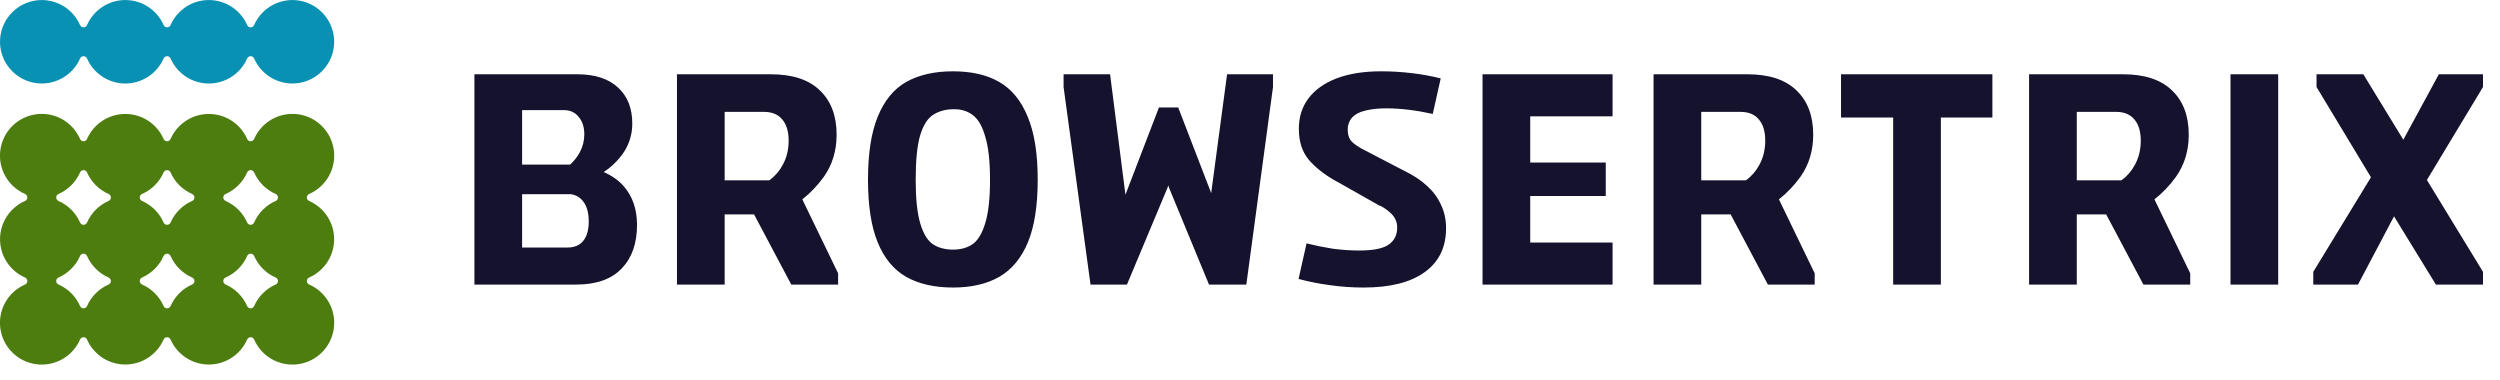
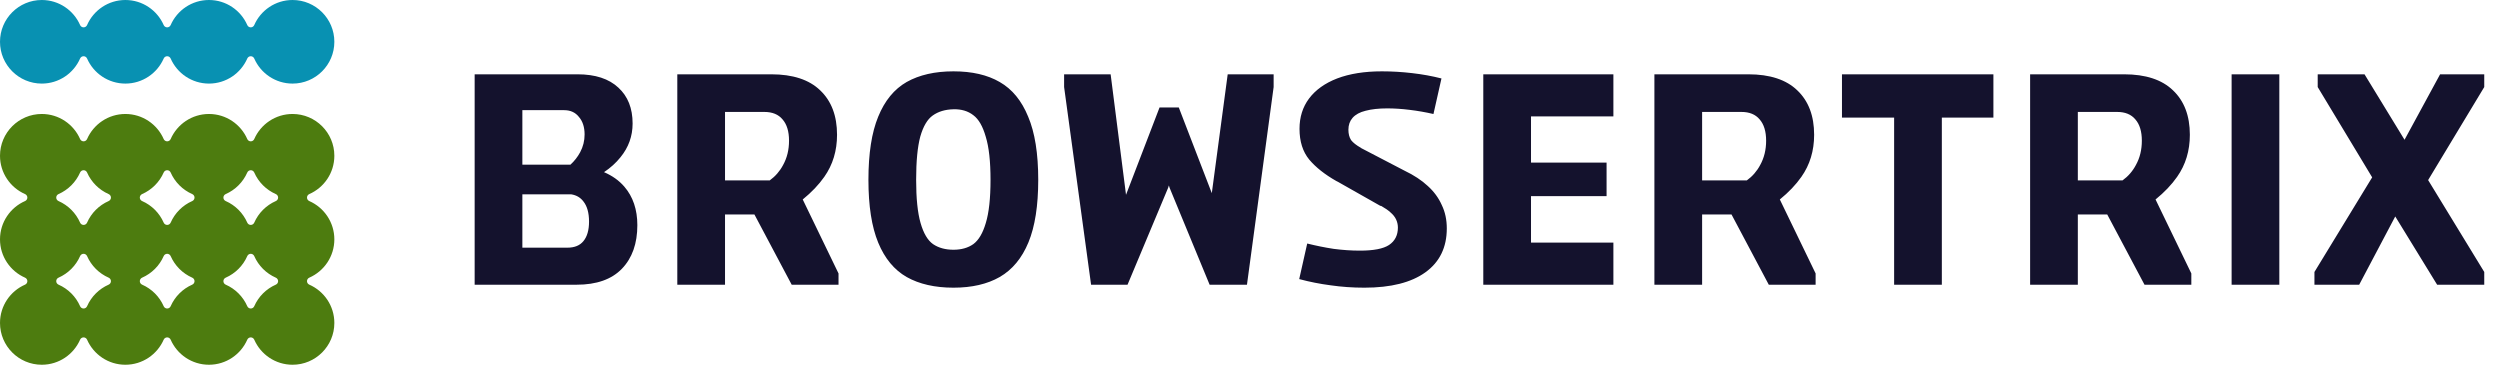
- <svg xmlns="http://www.w3.org/2000/svg" xml:space="preserve" style="fill-rule:evenodd;clip-rule:evenodd;stroke-linejoin:round;stroke-miterlimit:2" viewBox="0 0 158 24">
+ <svg xmlns="http://www.w3.org/2000/svg" xml:space="preserve" style="fill-rule:evenodd;clip-rule:evenodd;stroke-linejoin:round;stroke-miterlimit:2" viewBox="0 0 658 96">
  <clipPath id="a">
-     <path d="M0 0h157.734v23.04H0z" />
+     <path d="M0 0h657.227v96H0z" />
  </clipPath>
  <g clip-path="url(#a)">
-     <path d="M36.422 17.985h-6.439V4.694h6.496q1.685 0 2.583.842.898.824.898 2.265a3.27 3.27 0 0 1-.767 2.134 4.5 4.5 0 0 1-1.039.939q.785.338 1.282.915.824.954.824 2.433 0 1.741-.973 2.752-.974 1.011-2.865 1.011M32.997 6.959v3.444h3.035q.38-.346.615-.786.28-.524.281-1.123 0-.693-.356-1.105-.336-.43-.936-.43zm0 5.316v3.37h2.845q.674 0 1.011-.412.356-.43.356-1.235 0-.825-.356-1.273a1.15 1.15 0 0 0-.773-.45zm12.801 1.273v4.437h-3.014V4.694h5.934q2.041 0 3.089 1.011 1.067 1.011 1.067 2.808 0 1.516-.805 2.658a7.1 7.1 0 0 1-1.362 1.429l2.261 4.674v.711H50.01l-2.354-4.437zm0-6.477v4.324h2.825q.535-.388.844-.973.375-.674.375-1.535 0-.88-.412-1.348-.393-.468-1.142-.468zm25.426 10.914h-2.303L67.218 5.499v-.805h2.939l.971 7.612 2.118-5.516h1.216l2.085 5.411 1.004-7.507h2.902v.805l-1.685 12.486h-2.359l-2.527-6.122-.047-.15-.047.15zm30.691 0h-8.219V4.694h8.219v2.658H96.71v2.92h4.774v2.116H96.71v2.939h5.205zm5.604-4.437v4.437h-3.014V4.694h5.934q2.041 0 3.089 1.011 1.067 1.011 1.067 2.808 0 1.516-.805 2.658a7.1 7.1 0 0 1-1.362 1.429l2.261 4.674v.711h-2.958l-2.354-4.437zm0-6.477v4.324h2.825q.535-.388.844-.973.375-.674.375-1.535 0-.88-.412-1.348-.393-.468-1.142-.468zm12.129.356h-3.295V4.694h9.566v2.733h-3.257v10.558h-3.014zm11.604 6.121v4.437h-3.014V4.694h5.935q2.04 0 3.089 1.011 1.067 1.011 1.067 2.808 0 1.516-.805 2.658a7.1 7.1 0 0 1-1.363 1.429l2.261 4.674v.711h-2.958l-2.354-4.437zm0-6.477v4.324h2.825q.535-.388.845-.973.374-.674.374-1.535 0-.88-.412-1.348-.393-.468-1.142-.468zm20.051 6.602-2.278 4.312h-2.826v-.805l3.646-5.977-3.44-5.704v-.805h2.957l2.528 4.136 2.246-4.136h2.789v.805l-3.545 5.876 3.545 5.805v.805h-2.976zm-91.074 4.499q-1.76 0-2.957-.674-1.18-.674-1.797-2.171-.618-1.498-.618-3.969 0-2.49.618-3.987.617-1.516 1.797-2.191 1.197-.673 2.957-.673t2.921.673q1.179.675 1.797 2.191.636 1.497.636 3.987 0 2.453-.617 3.95-.618 1.497-1.816 2.19-1.18.674-2.921.674m0-2.396q.75 0 1.255-.356.505-.373.786-1.329.3-.973.299-2.733 0-1.741-.299-2.714-.28-.992-.786-1.367-.505-.393-1.255-.374-.786.018-1.31.393-.505.356-.786 1.329-.262.973-.262 2.733t.281 2.733.786 1.329q.524.356 1.291.356m25.958 2.396q-1.105 0-2.134-.15a15 15 0 0 1-1.984-.393l.505-2.246q.824.205 1.666.337.861.112 1.666.112 1.292 0 1.835-.356.561-.373.561-1.104 0-.262-.112-.505a1.3 1.3 0 0 0-.356-.45 3 3 0 0 0-.561-.393q-.019-.018-.038-.019h-.037l-2.546-1.441a1 1 0 0 0-.131-.075.5.5 0 0 0-.112-.056q-1.086-.618-1.704-1.348-.618-.749-.618-1.947 0-1.104.599-1.909.618-.824 1.779-1.273 1.179-.45 2.827-.449.954 0 1.909.112.974.112 1.853.337l-.505 2.246a15 15 0 0 0-1.498-.262 12 12 0 0 0-1.422-.093q-.806 0-1.367.149-.542.131-.824.45a1.1 1.1 0 0 0-.262.748q0 .393.169.656.187.243.617.486.02 0 .019.019.019.018.038.019l2.695 1.404q.899.43 1.479.973.58.525.88 1.198.318.655.318 1.479 0 1.797-1.348 2.771-1.347.973-3.856.973m54.78-.187V4.694h3.014v13.291z" style="fill:#14122d" />
-     <path d="M19.536 12.26a.24.24 0 0 0 0 .44 2.642 2.642 0 0 1 0 4.84.24.24 0 0 0 0 .44 2.641 2.641 0 1 1-3.476 3.476.24.24 0 0 0-.44 0 2.642 2.642 0 0 1-4.84 0 .24.24 0 0 0-.44 0 2.642 2.642 0 0 1-4.84 0 .24.24 0 0 0-.44 0 2.641 2.641 0 1 1-3.476-3.476.24.24 0 0 0 0-.44 2.642 2.642 0 0 1 0-4.84.24.24 0 0 0 0-.44A2.641 2.641 0 1 1 5.06 8.784a.24.24 0 0 0 .44 0 2.642 2.642 0 0 1 4.84 0 .24.24 0 0 0 .44 0 2.642 2.642 0 0 1 4.84 0 .24.24 0 0 0 .44 0 2.641 2.641 0 1 1 3.476 3.476M5.5 10.896a.24.24 0 0 0-.44 0 2.65 2.65 0 0 1-1.364 1.364.24.24 0 0 0 0 .44 2.65 2.65 0 0 1 1.364 1.364.24.24 0 0 0 .44 0A2.65 2.65 0 0 1 6.864 12.7a.24.24 0 0 0 0-.44A2.65 2.65 0 0 1 5.5 10.896m10.56 5.28a.24.24 0 0 0-.44 0 2.65 2.65 0 0 1-1.364 1.364.24.24 0 0 0 0 .44 2.65 2.65 0 0 1 1.364 1.364.24.24 0 0 0 .44 0 2.65 2.65 0 0 1 1.364-1.364.24.24 0 0 0 0-.44 2.65 2.65 0 0 1-1.364-1.364m0-5.28a.24.24 0 0 0-.44 0 2.65 2.65 0 0 1-1.364 1.364.24.24 0 0 0 0 .44 2.65 2.65 0 0 1 1.364 1.364.24.24 0 0 0 .44 0 2.65 2.65 0 0 1 1.364-1.364.24.24 0 0 0 0-.44 2.65 2.65 0 0 1-1.364-1.364m-5.28 0a.24.24 0 0 0-.44 0 2.65 2.65 0 0 1-1.364 1.364.24.24 0 0 0 0 .44 2.65 2.65 0 0 1 1.364 1.364.24.24 0 0 0 .44 0 2.65 2.65 0 0 1 1.364-1.364.24.24 0 0 0 0-.44 2.65 2.65 0 0 1-1.364-1.364m-5.28 5.28a.24.24 0 0 0-.44 0 2.65 2.65 0 0 1-1.364 1.364.24.24 0 0 0 0 .44 2.65 2.65 0 0 1 1.364 1.364.24.24 0 0 0 .44 0 2.65 2.65 0 0 1 1.364-1.364.24.24 0 0 0 0-.44A2.65 2.65 0 0 1 5.5 16.176m5.28 0a.24.24 0 0 0-.44 0 2.65 2.65 0 0 1-1.364 1.364.24.24 0 0 0 0 .44 2.65 2.65 0 0 1 1.364 1.364.24.24 0 0 0 .44 0 2.65 2.65 0 0 1 1.364-1.364.24.24 0 0 0 0-.44 2.65 2.65 0 0 1-1.364-1.364" style="fill:#4d7c0f" />
-     <path d="M16.06 3.696a.24.24 0 0 0-.44 0 2.642 2.642 0 0 1-4.84 0 .24.24 0 0 0-.44 0 2.642 2.642 0 0 1-4.84 0 .24.24 0 0 0-.44 0A2.641 2.641 0 0 1 0 2.64a2.641 2.641 0 0 1 5.06-1.056.24.24 0 0 0 .44 0 2.642 2.642 0 0 1 4.84 0 .24.24 0 0 0 .44 0 2.642 2.642 0 0 1 4.84 0 .24.24 0 0 0 .44 0 2.641 2.641 0 0 1 5.06 1.056 2.641 2.641 0 0 1-5.06 1.056" style="fill:#0891b2" />
+     <path d="M151.76 74.937h-26.832v-55.38h27.066q7.02 0 10.764 3.51 3.744 3.432 3.744 9.438 0 4.992-3.198 8.892-1.764 2.206-4.327 3.912 3.268 1.407 5.341 3.81 3.432 3.978 3.432 10.14 0 7.254-4.056 11.466t-11.934 4.212m-14.274-45.942v14.352h12.648a12.3 12.3 0 0 0 2.562-3.276 9.76 9.76 0 0 0 1.17-4.68q0-2.886-1.482-4.602-1.404-1.794-3.9-1.794zm0 22.152v14.04h11.856q2.808 0 4.212-1.716 1.482-1.794 1.482-5.148 0-3.432-1.482-5.304-1.185-1.56-3.22-1.872zm53.339 5.304v18.486h-12.558v-55.38h24.726q8.502 0 12.87 4.212 4.446 4.212 4.446 11.7 0 6.318-3.354 11.076-2.181 3.115-5.676 5.955l9.42 19.473v2.964h-12.324l-9.809-18.486zm0-26.988v18.018h11.769a11.7 11.7 0 0 0 3.519-4.056q1.56-2.808 1.56-6.396 0-3.666-1.716-5.616-1.638-1.95-4.758-1.95zm105.941 45.474h-9.594l-7.098-52.026v-3.354h12.246l4.046 31.719 8.824-22.983h5.07l8.686 22.545 4.184-31.281h12.09v3.354l-7.02 52.026h-9.828l-10.53-25.506-.195-.626-.195.626zm127.878 0h-34.242v-55.38h34.242v11.076H402.96v12.168h19.89v8.814h-19.89v12.246h21.684zm23.352-18.486v18.486h-12.558v-55.38h24.726q8.502 0 12.87 4.212 4.446 4.212 4.446 11.7 0 6.318-3.354 11.076-2.181 3.115-5.676 5.955l9.42 19.473v2.964h-12.324l-9.809-18.486zm0-26.988v18.018h11.769a11.7 11.7 0 0 0 3.519-4.056q1.56-2.808 1.56-6.396 0-3.666-1.716-5.616-1.638-1.95-4.758-1.95zm50.538 1.482h-13.728V19.557h39.858v11.388h-13.572v43.992h-12.558zm48.351 25.506v18.486h-12.558v-55.38h24.726q8.502 0 12.87 4.212 4.446 4.212 4.446 11.7 0 6.318-3.354 11.076-2.181 3.115-5.676 5.955l9.42 19.473v2.964h-12.324l-9.809-18.486zm0-26.988v18.018h11.769a11.7 11.7 0 0 0 3.519-4.056q1.56-2.808 1.56-6.396 0-3.666-1.716-5.616-1.638-1.95-4.758-1.95zM630.43 56.97l-9.491 17.967h-11.778v-3.354l15.193-24.905-14.335-23.767v-3.354h12.324l10.531 17.233 9.359-17.233h11.622v3.354l-14.773 24.485 14.773 24.187v3.354h-12.402zM250.956 75.717q-7.332 0-12.324-2.808-4.914-2.808-7.488-9.048t-2.574-16.536q0-10.374 2.574-16.614 2.574-6.318 7.488-9.126 4.992-2.808 12.324-2.808t12.168 2.808q4.915 2.808 7.489 9.126 2.65 6.24 2.651 16.614 0 10.218-2.574 16.458-2.572 6.24-7.566 9.126-4.913 2.808-12.168 2.808m0-9.984q3.12 0 5.226-1.482 2.106-1.56 3.276-5.538 1.248-4.056 1.248-11.388 0-7.254-1.248-11.31-1.17-4.134-3.276-5.694-2.106-1.638-5.226-1.56-3.276.078-5.46 1.638-2.106 1.482-3.276 5.538-1.092 4.056-1.092 11.388t1.17 11.388 3.276 5.538q2.184 1.482 5.382 1.482m108.157 9.984q-4.602 0-8.892-.624a63 63 0 0 1-8.268-1.638l2.106-9.36a78 78 0 0 0 6.942 1.404q3.588.468 6.942.468 5.382 0 7.644-1.482 2.34-1.56 2.34-4.602a5 5 0 0 0-.468-2.106q-.468-1.014-1.482-1.872-.936-.858-2.34-1.638-.078-.078-.156-.078h-.156l-10.608-6.006a5 5 0 0 0-.546-.312 2 2 0 0 0-.468-.234q-4.524-2.574-7.098-5.616-2.574-3.12-2.574-8.112 0-4.602 2.496-7.956 2.574-3.432 7.41-5.304 4.914-1.872 11.778-1.872 3.978 0 7.956.468 4.056.468 7.722 1.404l-2.106 9.36a60 60 0 0 0-6.24-1.092q-3.12-.39-5.928-.39-3.354 0-5.694.624-2.262.546-3.432 1.872-1.092 1.248-1.092 3.12 0 1.638.702 2.73.78 1.014 2.574 2.028.078 0 .078.078.078.078.156.078l11.232 5.85q3.744 1.794 6.162 4.056 2.418 2.184 3.666 4.992 1.326 2.73 1.326 6.162 0 7.488-5.616 11.544t-16.068 4.056m228.248-.78v-55.38h12.558v55.38z" style="fill:#14122d" />
+     <path d="M81.399 51.084a1 1 0 0 0 0 1.832C85.283 54.615 88 58.493 88 63s-2.717 8.385-6.601 10.084a1 1 0 0 0 0 1.832C85.283 76.615 88 80.493 88 85c0 6.071-4.929 11-11 11-4.507 0-8.385-2.717-10.084-6.601a1 1 0 0 0-1.832 0C63.385 93.283 59.507 96 55 96s-8.385-2.717-10.084-6.601a1 1 0 0 0-1.832 0C41.385 93.283 37.507 96 33 96s-8.385-2.717-10.084-6.601a1 1 0 0 0-1.832 0C19.385 93.283 15.507 96 11 96 4.929 96 0 91.071 0 85c0-4.507 2.717-8.385 6.601-10.084a1 1 0 0 0 0-1.832C2.717 71.385 0 67.507 0 63s2.717-8.385 6.601-10.084a1 1 0 0 0 0-1.832C2.717 49.385 0 45.507 0 41c0-6.071 4.929-11 11-11 4.507 0 8.385 2.717 10.084 6.601a1 1 0 0 0 1.832 0C24.615 32.717 28.493 30 33 30s8.385 2.717 10.084 6.601a1 1 0 0 0 1.832 0C46.615 32.717 50.493 30 55 30s8.385 2.717 10.084 6.601a1 1 0 0 0 1.832 0C68.615 32.717 72.493 30 77 30c6.071 0 11 4.929 11 11 0 4.507-2.717 8.385-6.601 10.084m-58.483-5.685a1 1 0 0 0-1.832 0 11.06 11.06 0 0 1-5.685 5.685 1 1 0 0 0 0 1.832 11.06 11.06 0 0 1 5.685 5.685 1 1 0 0 0 1.832 0 11.06 11.06 0 0 1 5.685-5.685 1 1 0 0 0 0-1.832 11.06 11.06 0 0 1-5.685-5.685m44 22a1 1 0 0 0-1.832 0 11.06 11.06 0 0 1-5.685 5.685 1 1 0 0 0 0 1.832 11.06 11.06 0 0 1 5.685 5.685 1 1 0 0 0 1.832 0 11.06 11.06 0 0 1 5.685-5.685 1 1 0 0 0 0-1.832 11.06 11.06 0 0 1-5.685-5.685m0-22a1 1 0 0 0-1.832 0 11.06 11.06 0 0 1-5.685 5.685 1 1 0 0 0 0 1.832 11.06 11.06 0 0 1 5.685 5.685 1 1 0 0 0 1.832 0 11.06 11.06 0 0 1 5.685-5.685 1 1 0 0 0 0-1.832 11.06 11.06 0 0 1-5.685-5.685m-22 0a1 1 0 0 0-1.832 0 11.06 11.06 0 0 1-5.685 5.685 1 1 0 0 0 0 1.832 11.06 11.06 0 0 1 5.685 5.685 1 1 0 0 0 1.832 0 11.06 11.06 0 0 1 5.685-5.685 1 1 0 0 0 0-1.832 11.06 11.06 0 0 1-5.685-5.685m-22 22a1 1 0 0 0-1.832 0 11.06 11.06 0 0 1-5.685 5.685 1 1 0 0 0 0 1.832 11.06 11.06 0 0 1 5.685 5.685 1 1 0 0 0 1.832 0 11.06 11.06 0 0 1 5.685-5.685 1 1 0 0 0 0-1.832 11.06 11.06 0 0 1-5.685-5.685m22 0a1 1 0 0 0-1.832 0 11.06 11.06 0 0 1-5.685 5.685 1 1 0 0 0 0 1.832 11.06 11.06 0 0 1 5.685 5.685 1 1 0 0 0 1.832 0 11.06 11.06 0 0 1 5.685-5.685 1 1 0 0 0 0-1.832 11.06 11.06 0 0 1-5.685-5.685" style="fill:#4d7c0f" />
+     <path d="M66.916 15.399a1 1 0 0 0-1.832 0C63.385 19.283 59.507 22 55 22s-8.385-2.717-10.084-6.601a1 1 0 0 0-1.832 0C41.385 19.283 37.507 22 33 22s-8.385-2.717-10.084-6.601a1 1 0 0 0-1.832 0C19.385 19.283 15.507 22 11 22 4.929 22 0 17.071 0 11S4.929 0 11 0c4.507 0 8.385 2.717 10.084 6.601a1 1 0 0 0 1.832 0C24.615 2.717 28.493 0 33 0s8.385 2.717 10.084 6.601a1 1 0 0 0 1.832 0C46.615 2.717 50.493 0 55 0s8.385 2.717 10.084 6.601a1 1 0 0 0 1.832 0C68.615 2.717 72.493 0 77 0c6.071 0 11 4.929 11 11s-4.929 11-11 11c-4.507 0-8.385-2.717-10.084-6.601" style="fill:#0891b2" />
  </g>
</svg>
